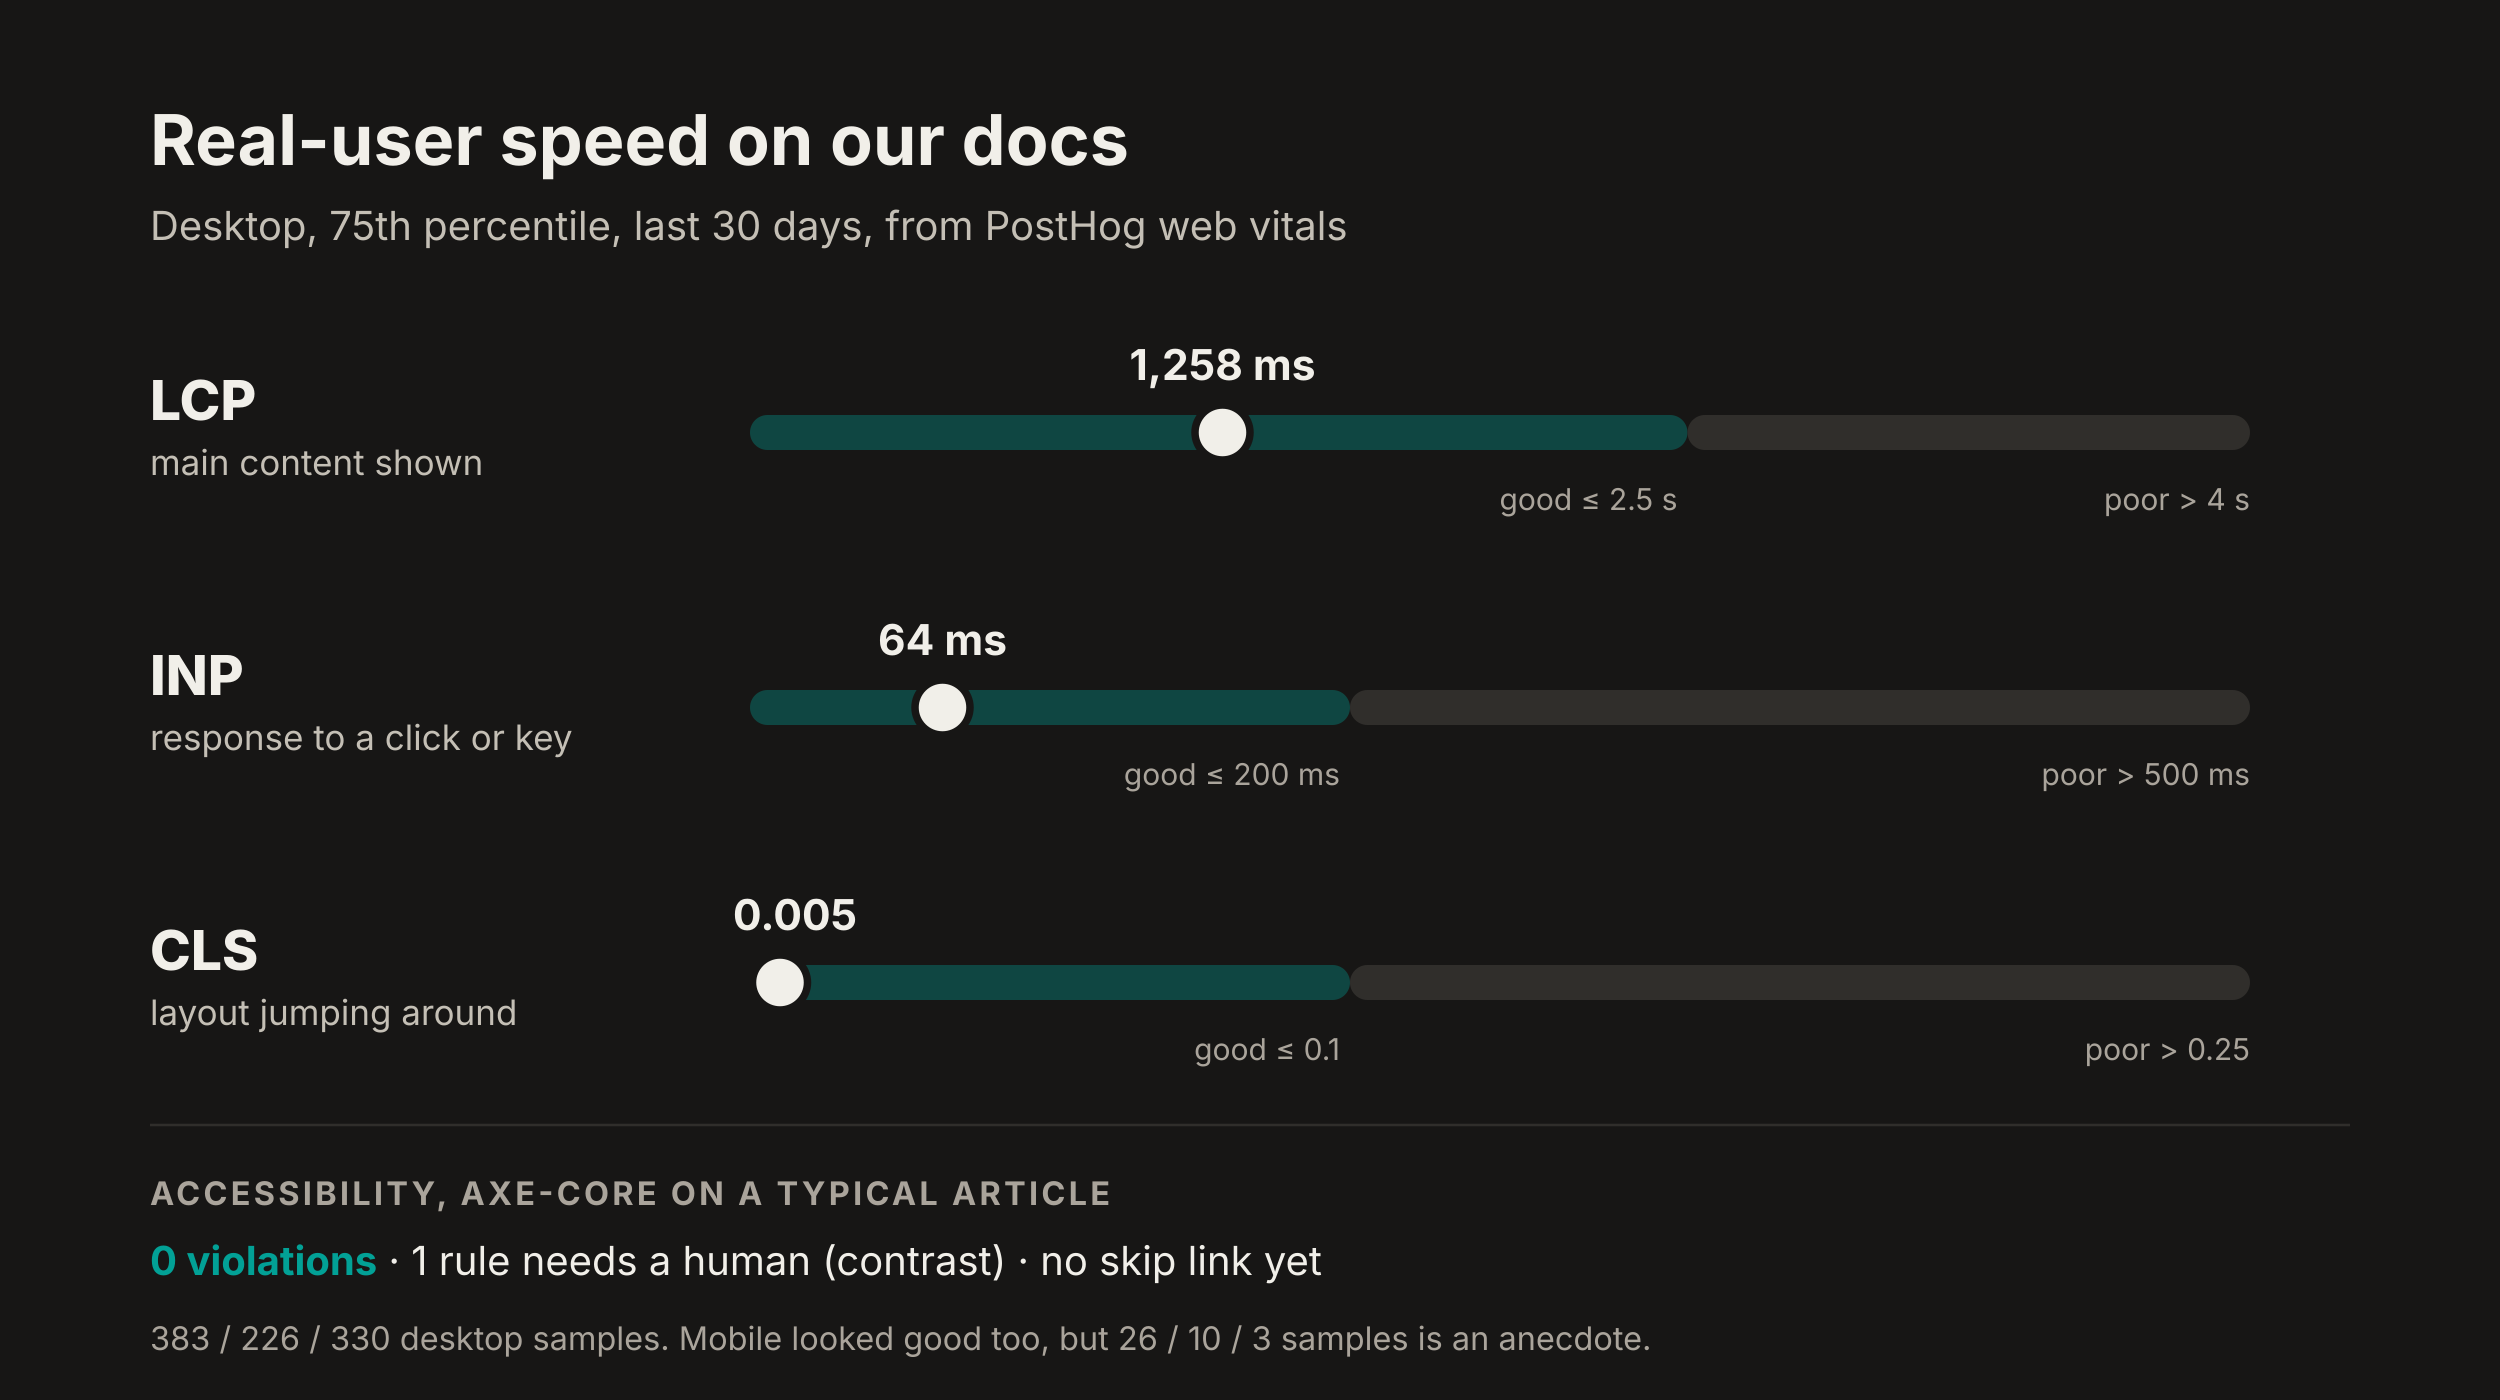
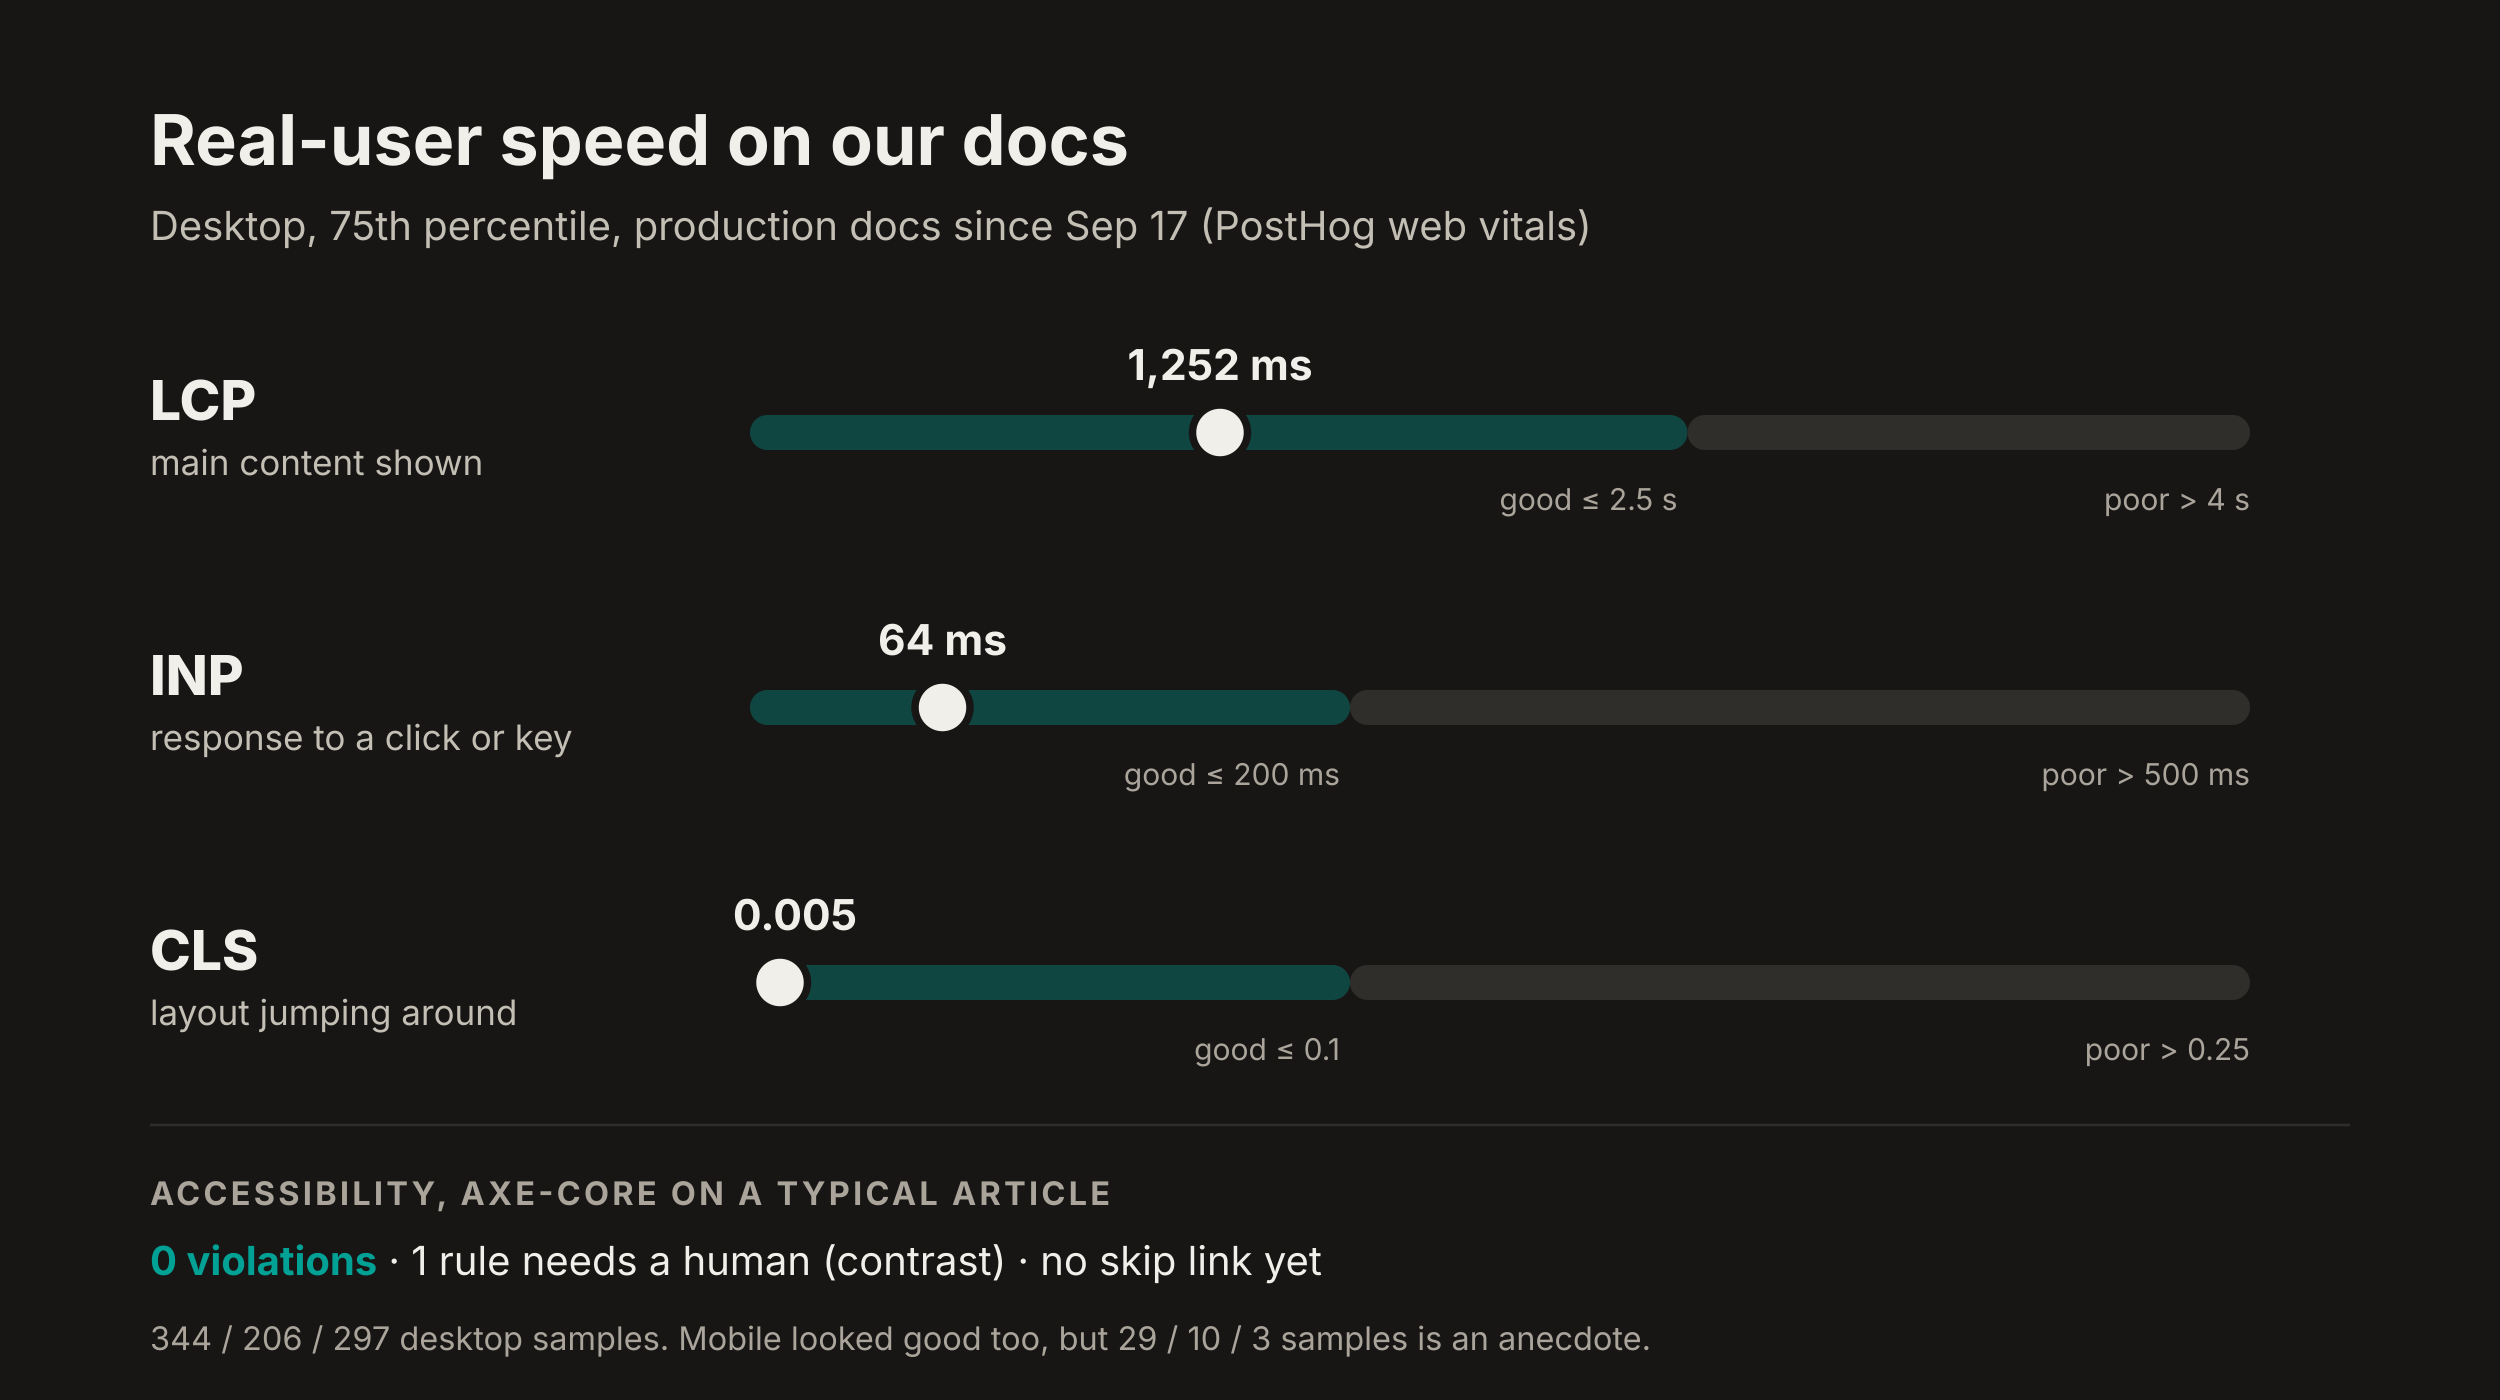
<svg xmlns="http://www.w3.org/2000/svg" viewBox="0 0 1000 560" width="1000" height="560" data-loop="10" role="img" aria-labelledby="t d">
  <style>
text{font-family:-apple-system,"SF Pro Text","Inter","Segoe UI",Helvetica,Arial,sans-serif;fill:#F1EFE9}
.h{font-size:28px;font-weight:700}
.sub{font-size:16px;fill:#C4BFB5}
.m{font-size:22px;font-weight:800}
.md{font-size:14px;fill:#C4BFB5}
.val{font-size:17px;font-weight:700}
.zone{font-size:12px;fill:#AAA49B}
.cap{font-size:13px;font-weight:700;letter-spacing:.1em;fill:#AAA49B}
.a11y{font-size:16px}
.note{font-size:13px;fill:#AAA49B}
.good{fill:#02A196;fill-opacity:.35}
.rest{fill:#302E2B}
.k0{animation:k0 10s ease-in-out infinite}
- @keyframes k0{0%{opacity:0;transform:translate(-189px,0px)}6.00%{opacity:0;transform:translate(-189px,0px)}10.00%{opacity:1;transform:translate(-189px,0px)}15.00%{opacity:1;transform:translate(-189px,0px)}27.00%{opacity:1;transform:none}100%{opacity:1;transform:none}}
+ @keyframes k0{0%{opacity:0;transform:translate(-188px,0px)}6.00%{opacity:0;transform:translate(-188px,0px)}10.00%{opacity:1;transform:translate(-188px,0px)}15.00%{opacity:1;transform:translate(-188px,0px)}27.00%{opacity:1;transform:none}100%{opacity:1;transform:none}}
.k1{animation:k1 10s ease-in-out infinite}
@keyframes k1{0%{opacity:0;transform:translate(-77px,0px)}20.00%{opacity:0;transform:translate(-77px,0px)}24.00%{opacity:1;transform:translate(-77px,0px)}29.00%{opacity:1;transform:translate(-77px,0px)}39.00%{opacity:1;transform:none}100%{opacity:1;transform:none}}
.k2{animation:k2 10s ease-in-out infinite}
@keyframes k2{0%{opacity:0;transform:translate(-40px,0px)}34.00%{opacity:0;transform:translate(-40px,0px)}38.00%{opacity:1;transform:translate(-40px,0px)}43.00%{opacity:1;transform:translate(-40px,0px)}51.00%{opacity:1;transform:none}100%{opacity:1;transform:none}}
.k3{transform-box:fill-box;animation:k3 10s ease-out infinite}
@keyframes k3{0%{opacity:0;transform:translateY(14px)}50.00%{opacity:0;transform:translateY(14px)}54.00%{opacity:1;transform:none}100%{opacity:1;transform:none}}
#scene{animation:scene 10s linear infinite}
@keyframes scene{0%{opacity:0}3.00%{opacity:1}95.00%{opacity:1}100%{opacity:0}}
@media (prefers-reduced-motion:reduce){*{animation:none!important}}
</style>
  <rect width="1000" height="560" fill="#171615" />
  <g id="scene">
    <text x="60" y="66" class="h">Real-user speed on our docs</text>
-     <text x="60" y="96" class="sub">Desktop, 75th percentile, last 30 days, from PostHog web vitals</text>
+     <text x="60" y="96" class="sub">Desktop, 75th percentile, production docs since Sep 17 (PostHog web vitals)</text>
    <text x="60" y="168" class="m">LCP</text>
    <text x="60" y="190" class="md">main content shown</text>
    <rect x="300" y="166" width="375" height="14" rx="7" class="good" />
    <rect x="675" y="166" width="225" height="14" rx="7" class="rest" />
    <text x="671" y="204" text-anchor="end" class="zone">good ≤ 2.5 s</text>
    <text x="900" y="204" text-anchor="end" class="zone">poor &gt; 4 s</text>
    <g class="k0">
-       <circle cx="489" cy="173" r="11" fill="#F1EFE9" stroke="#171615" stroke-width="3" />
-       <text x="489" y="152" text-anchor="middle" class="val">1,258 ms</text>
+       <circle cx="488" cy="173" r="11" fill="#F1EFE9" stroke="#171615" stroke-width="3" />
+       <text x="488" y="152" text-anchor="middle" class="val">1,252 ms</text>
    </g>
    <text x="60" y="278" class="m">INP</text>
    <text x="60" y="300" class="md">response to a click or key</text>
    <rect x="300" y="276" width="240" height="14" rx="7" class="good" />
    <rect x="540" y="276" width="360" height="14" rx="7" class="rest" />
    <text x="536" y="314" text-anchor="end" class="zone">good ≤ 200 ms</text>
    <text x="900" y="314" text-anchor="end" class="zone">poor &gt; 500 ms</text>
    <g class="k1">
      <circle cx="377" cy="283" r="11" fill="#F1EFE9" stroke="#171615" stroke-width="3" />
      <text x="377" y="262" text-anchor="middle" class="val">64 ms</text>
    </g>
    <text x="60" y="388" class="m">CLS</text>
    <text x="60" y="410" class="md">layout jumping around</text>
    <rect x="300" y="386" width="240" height="14" rx="7" class="good" />
    <rect x="540" y="386" width="360" height="14" rx="7" class="rest" />
    <text x="536" y="424" text-anchor="end" class="zone">good ≤ 0.1</text>
    <text x="900" y="424" text-anchor="end" class="zone">poor &gt; 0.25</text>
    <g class="k2">
      <circle cx="312" cy="393" r="11" fill="#F1EFE9" stroke="#171615" stroke-width="3" />
      <text x="318" y="372" text-anchor="middle" class="val">0.005</text>
    </g>
    <line x1="60" y1="450" x2="940" y2="450" stroke="#302E2B" />
    <g class="k3">
      <text x="60" y="482" class="cap">ACCESSIBILITY, AXE-CORE ON A TYPICAL ARTICLE</text>
      <text x="60" y="510" class="a11y">
        <tspan style="font-weight:700;fill:#02A196">0 violations</tspan> · 1 rule needs a human (contrast) · no skip link yet</text>
    </g>
-     <text x="60" y="540" class="note">383 / 226 / 330 desktop samples. Mobile looked good too, but 26 / 10 / 3 samples is an anecdote.</text>
+     <text x="60" y="540" class="note">344 / 206 / 297 desktop samples. Mobile looked good too, but 29 / 10 / 3 samples is an anecdote.</text>
  </g>
</svg>
